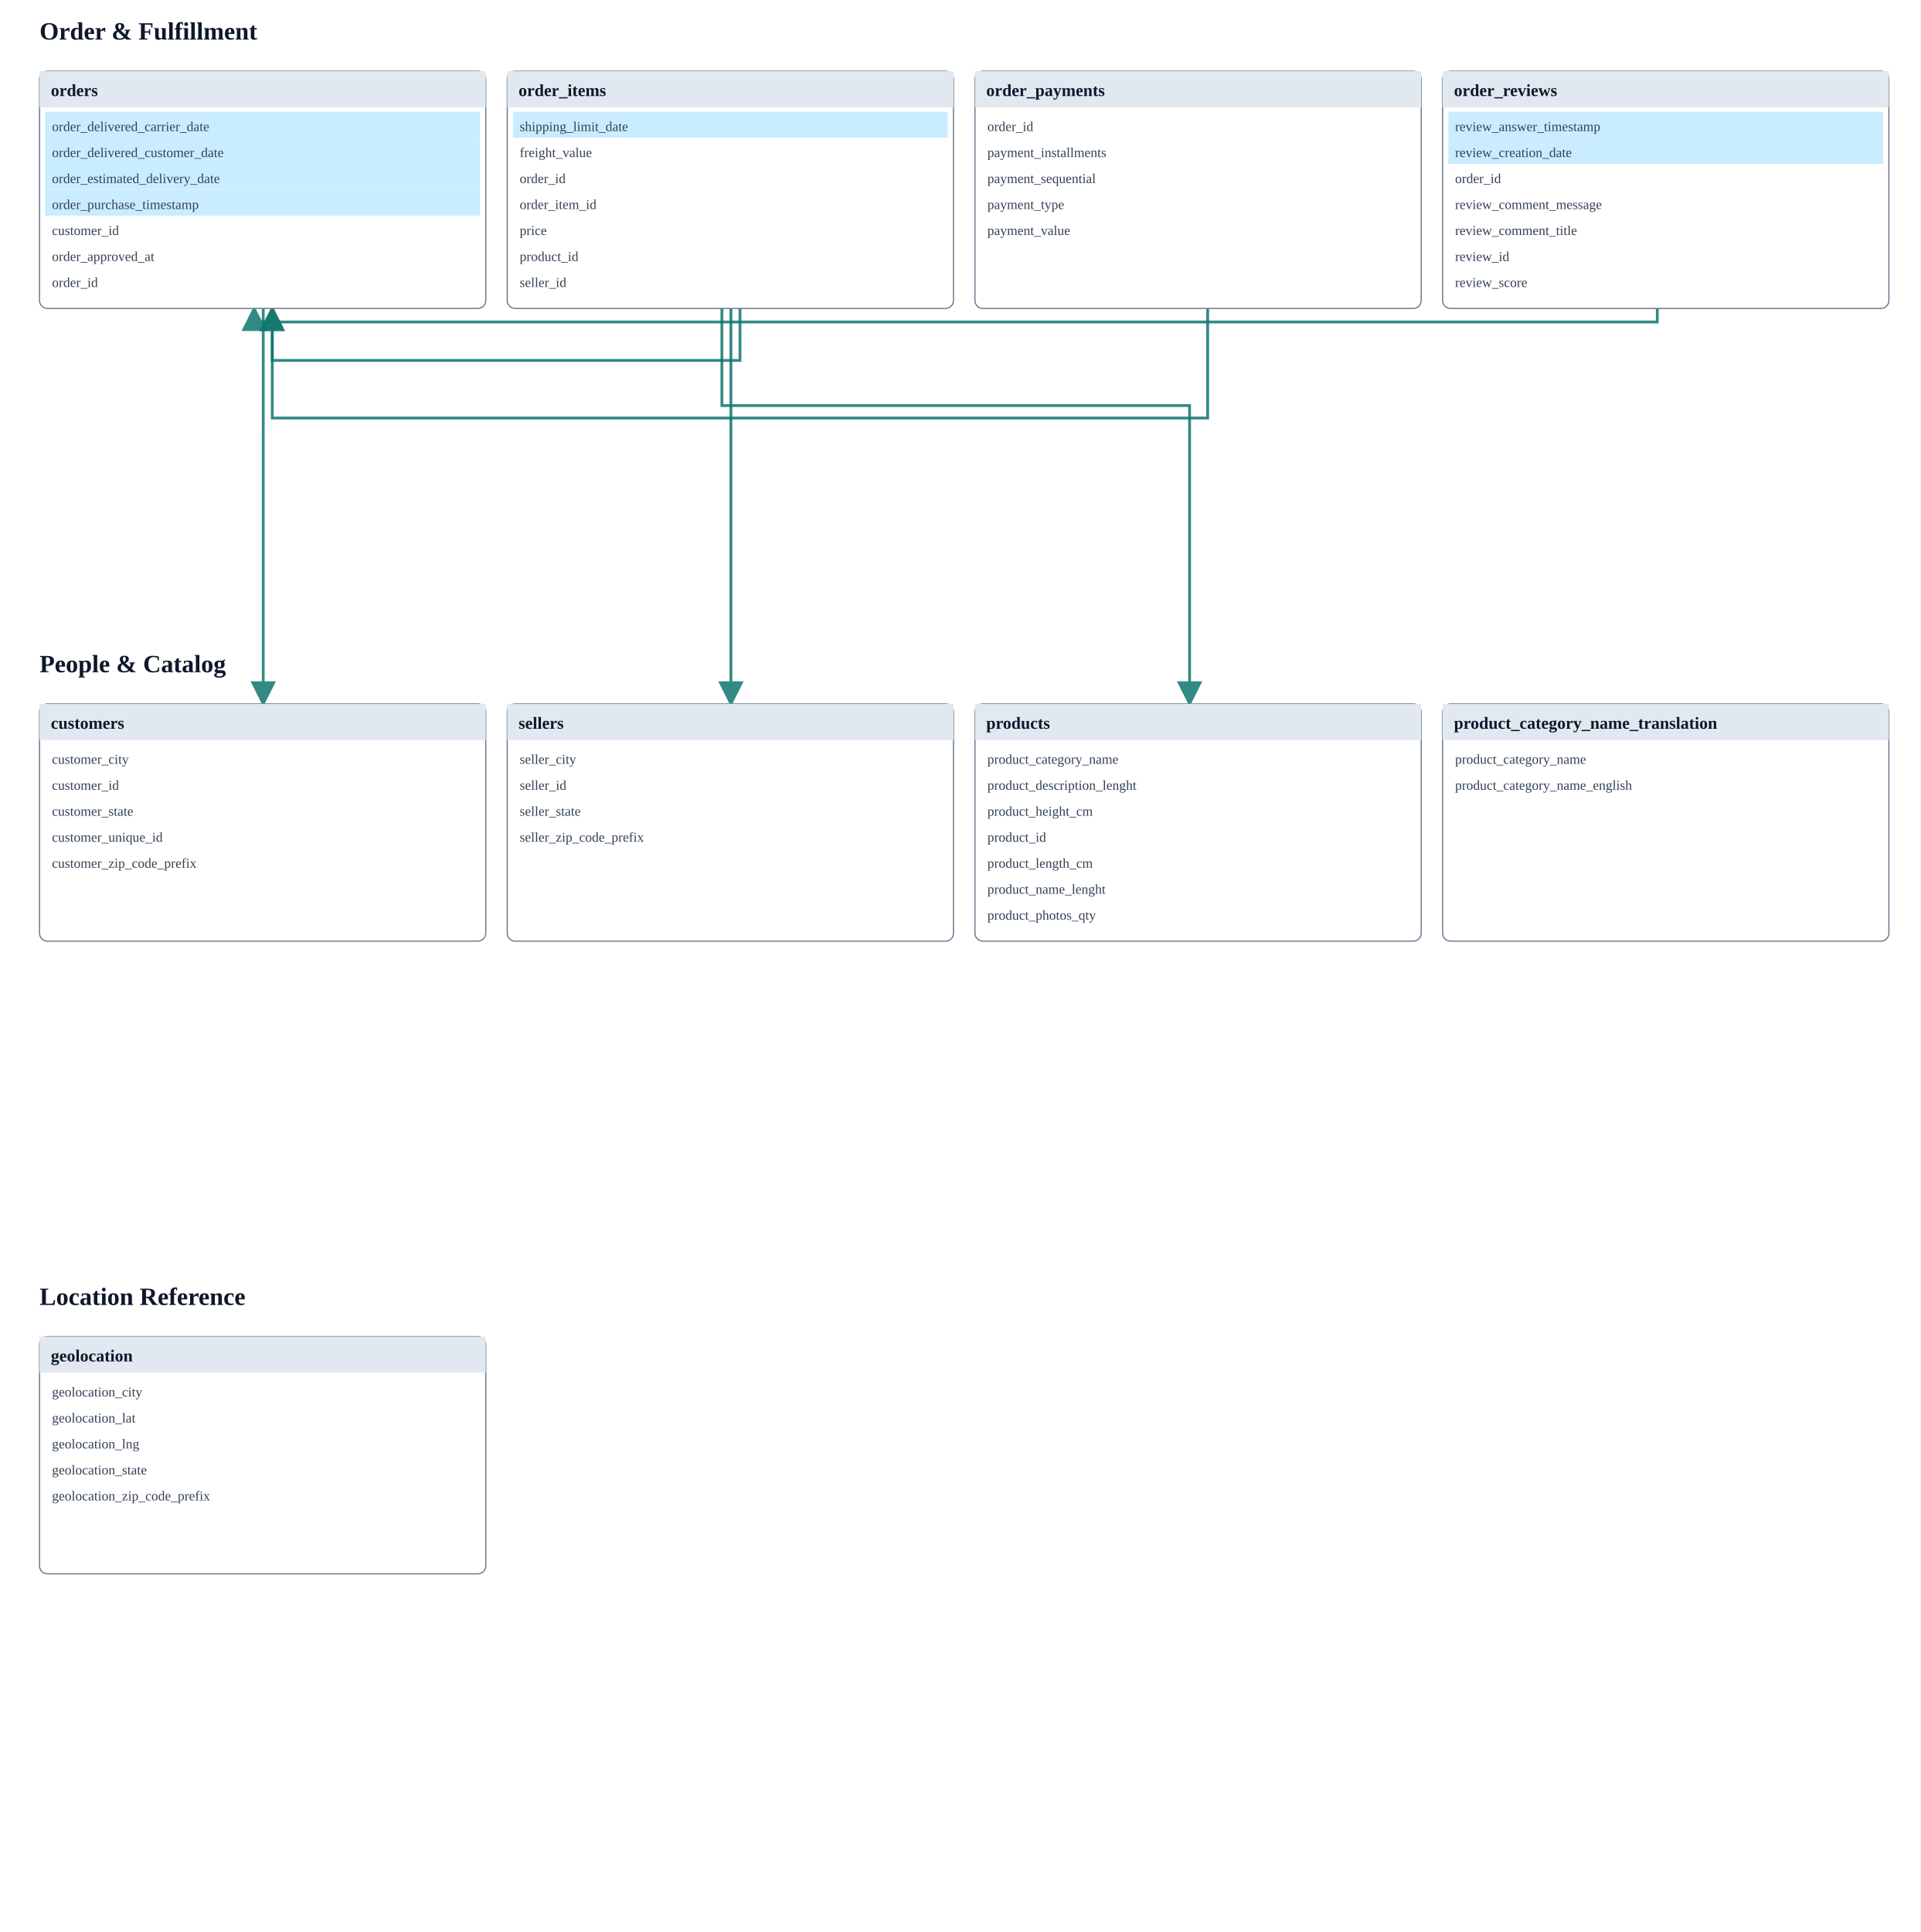
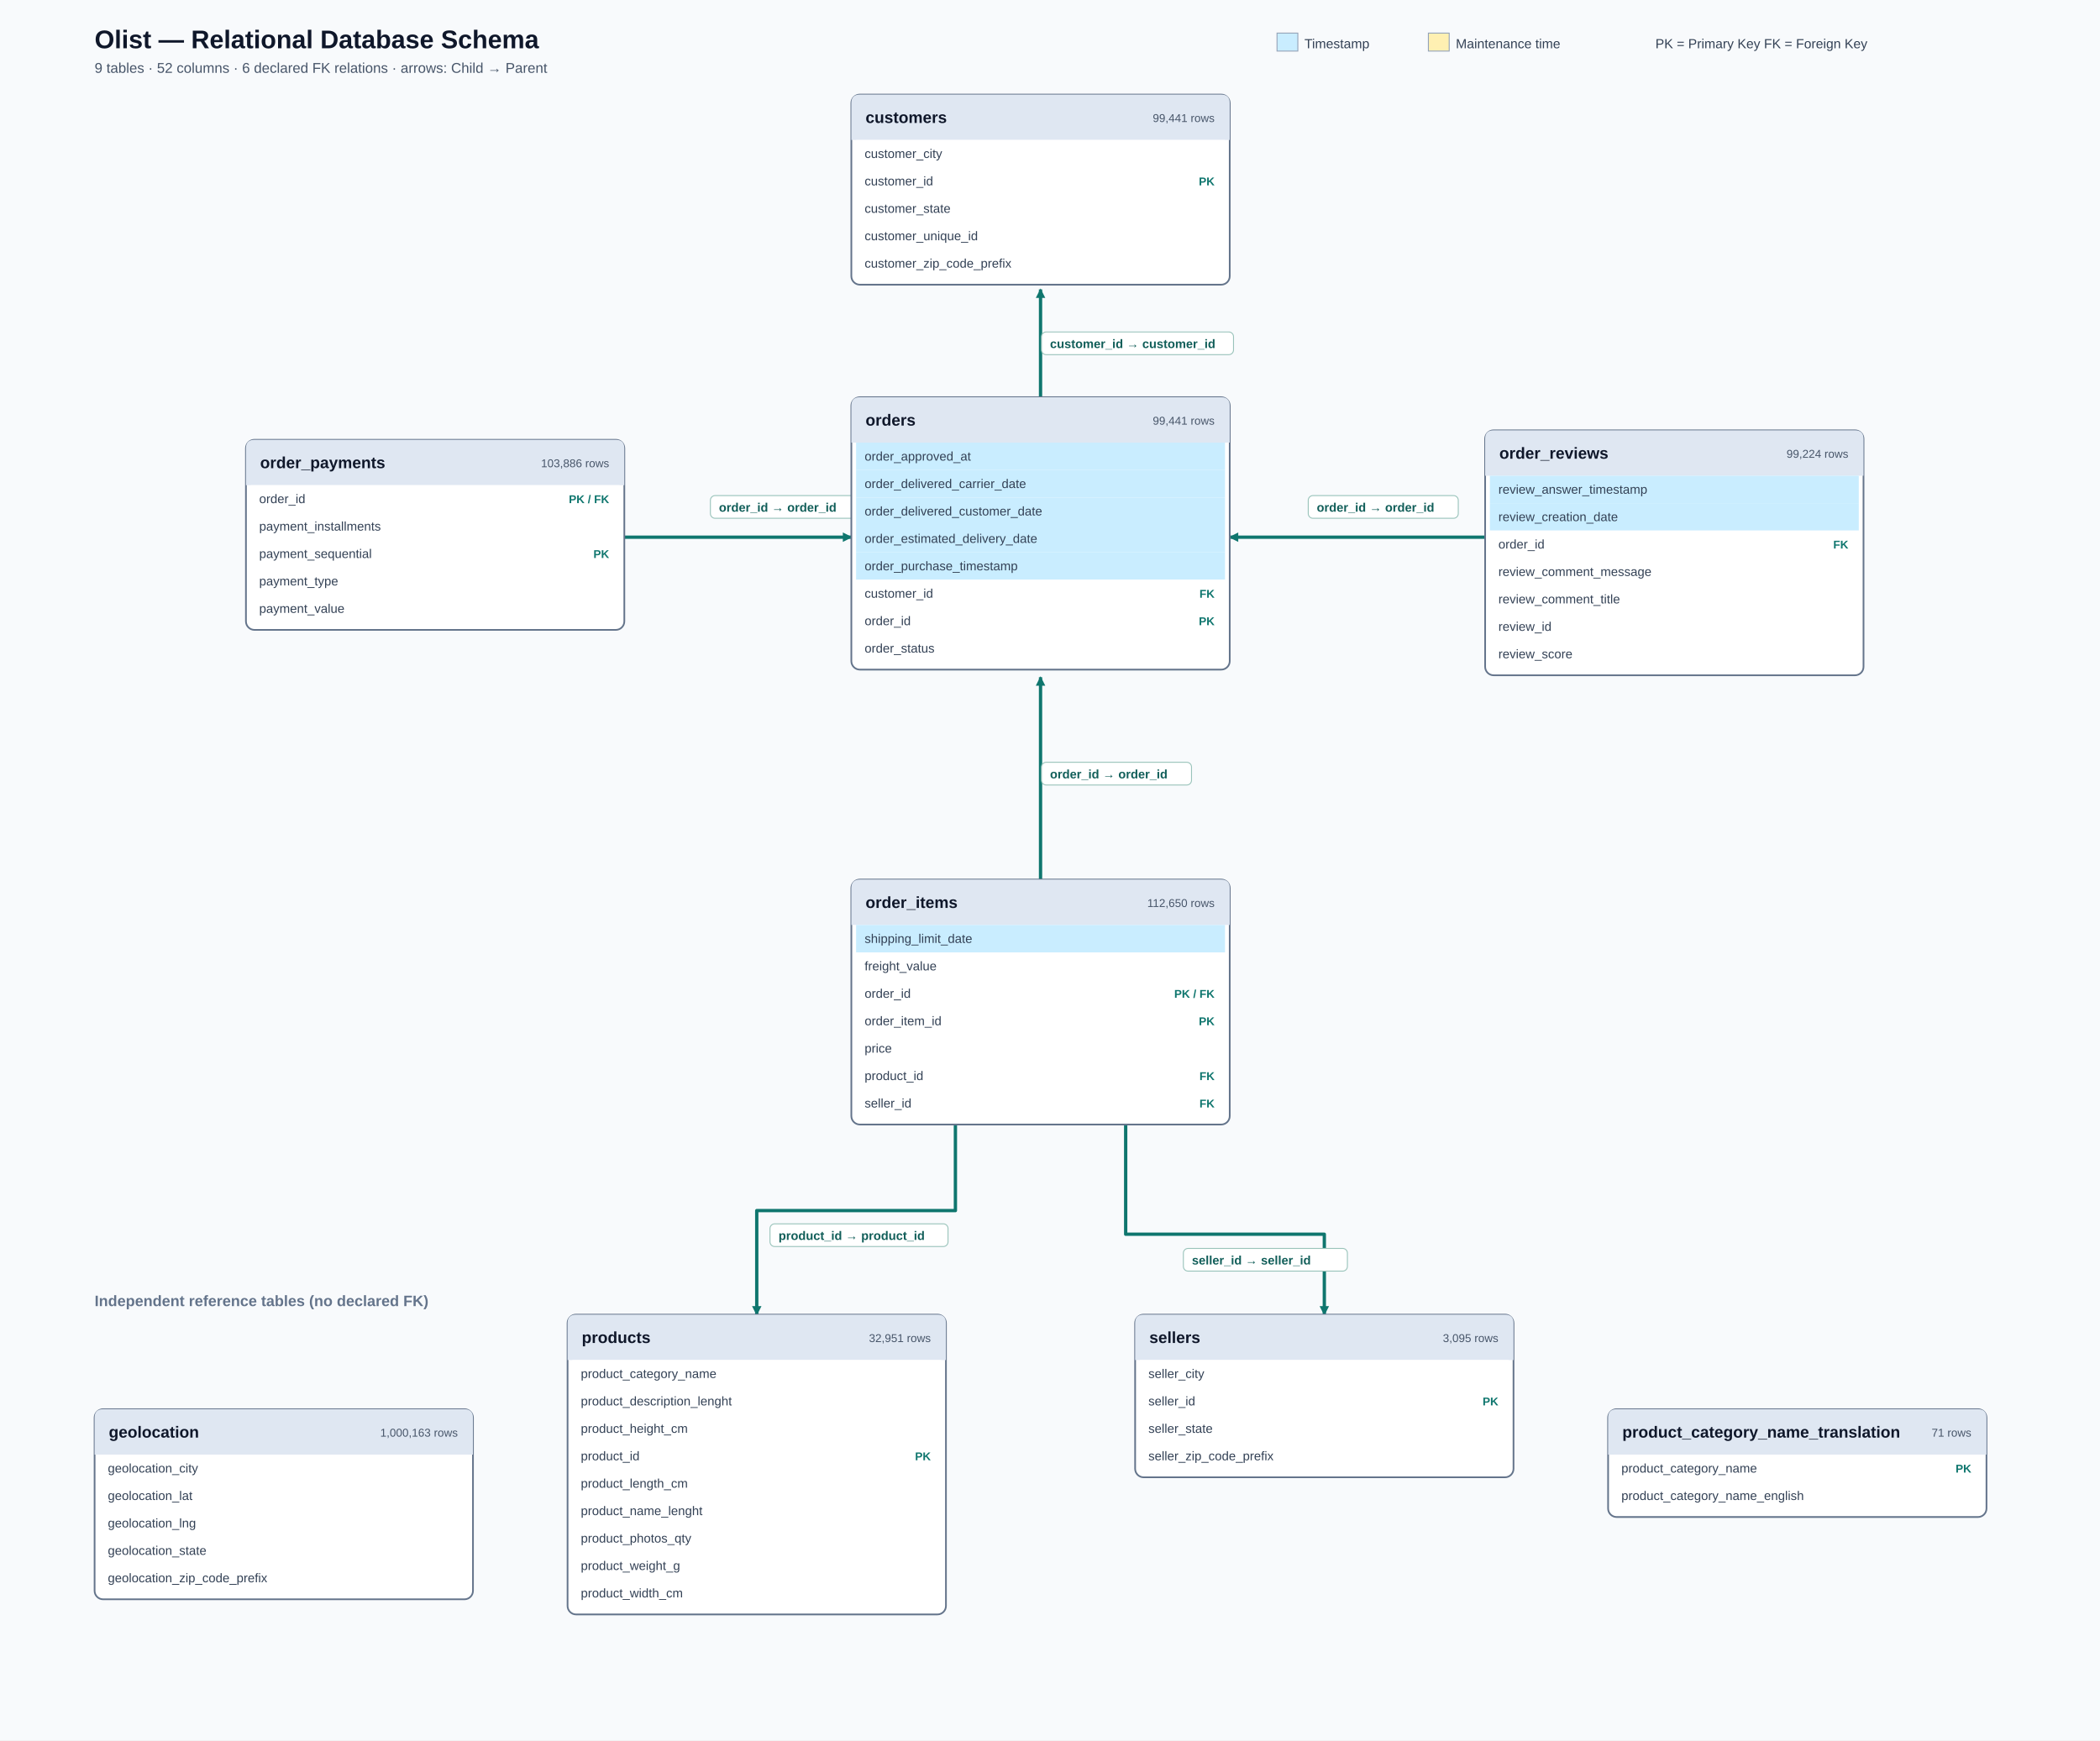
- <svg xmlns="http://www.w3.org/2000/svg" viewBox="0 0 1700 1710" width="1700" height="1710">
+ <svg xmlns="http://www.w3.org/2000/svg" viewBox="0 0 2220 1840" width="2220" height="1840" role="img" aria-labelledby="schema-title schema-desc">
  <defs>
-     <marker id="fk-arrow" markerWidth="9" markerHeight="9" refX="8" refY="4.5" orient="auto">
-       <path d="M0,0 L9,4.5 L0,9 Z" fill="#0f766e" />
+     <marker id="fk-arrow" markerWidth="10" markerHeight="10" refX="9" refY="5" orient="auto" markerUnits="userSpaceOnUse">
+       <path d="M0 0 L10 5 L0 10 Z" fill="#0f766e" />
    </marker>
  </defs>
-   <rect width="100%" height="100%" fill="white" />
-   <path d="M233 273 V335 H233 V623" fill="none" stroke="#0f766e" stroke-width="2.5" opacity="0.85" marker-end="url(#fk-arrow)" />
-   <path d="M655 273 V319 H241 V273" fill="none" stroke="#0f766e" stroke-width="2.5" opacity="0.85" marker-end="url(#fk-arrow)" />
-   <path d="M639 273 V359 H1053 V623" fill="none" stroke="#0f766e" stroke-width="2.5" opacity="0.85" marker-end="url(#fk-arrow)" />
-   <path d="M647 273 V371 H647 V623" fill="none" stroke="#0f766e" stroke-width="2.5" opacity="0.85" marker-end="url(#fk-arrow)" />
-   <path d="M1069 273 V370 H241 V273" fill="none" stroke="#0f766e" stroke-width="2.5" opacity="0.85" marker-end="url(#fk-arrow)" />
-   <path d="M1467 273 V285 H225 V273" fill="none" stroke="#0f766e" stroke-width="2.5" opacity="0.85" marker-end="url(#fk-arrow)" />
-   <text x="35" y="35" font-size="22" font-weight="bold" fill="#0f172a">Order &amp; Fulfillment</text>
-   <g>
-     <rect x="35" y="63" width="395" height="210" rx="7" fill="#fff" stroke="#64748b" />
-     <rect x="35" y="63" width="395" height="32" fill="#e2e8f0" />
-     <text x="45" y="85" font-size="15" fill="#0f172a" font-weight="bold">orders</text>
-     <rect x="40" y="99" width="385" height="23" fill="#c9edff" />
-     <text x="46" y="116" font-size="12" fill="#334155">order_delivered_carrier_date</text>
-     <rect x="40" y="122" width="385" height="23" fill="#c9edff" />
-     <text x="46" y="139" font-size="12" fill="#334155">order_delivered_customer_date</text>
-     <rect x="40" y="145" width="385" height="23" fill="#c9edff" />
-     <text x="46" y="162" font-size="12" fill="#334155">order_estimated_delivery_date</text>
-     <rect x="40" y="168" width="385" height="23" fill="#c9edff" />
-     <text x="46" y="185" font-size="12" fill="#334155">order_purchase_timestamp</text>
-     <rect x="40" y="191" width="385" height="23" fill="#ffffff" />
-     <text x="46" y="208" font-size="12" fill="#334155">customer_id</text>
-     <rect x="40" y="214" width="385" height="23" fill="#ffffff" />
-     <text x="46" y="231" font-size="12" fill="#334155">order_approved_at</text>
-     <rect x="40" y="237" width="385" height="23" fill="#ffffff" />
-     <text x="46" y="254" font-size="12" fill="#334155">order_id</text>
-   </g>
-   <g>
-     <rect x="449" y="63" width="395" height="210" rx="7" fill="#fff" stroke="#64748b" />
-     <rect x="449" y="63" width="395" height="32" fill="#e2e8f0" />
-     <text x="459" y="85" font-size="15" fill="#0f172a" font-weight="bold">order_items</text>
-     <rect x="454" y="99" width="385" height="23" fill="#c9edff" />
-     <text x="460" y="116" font-size="12" fill="#334155">shipping_limit_date</text>
-     <rect x="454" y="122" width="385" height="23" fill="#ffffff" />
-     <text x="460" y="139" font-size="12" fill="#334155">freight_value</text>
-     <rect x="454" y="145" width="385" height="23" fill="#ffffff" />
-     <text x="460" y="162" font-size="12" fill="#334155">order_id</text>
-     <rect x="454" y="168" width="385" height="23" fill="#ffffff" />
-     <text x="460" y="185" font-size="12" fill="#334155">order_item_id</text>
-     <rect x="454" y="191" width="385" height="23" fill="#ffffff" />
-     <text x="460" y="208" font-size="12" fill="#334155">price</text>
-     <rect x="454" y="214" width="385" height="23" fill="#ffffff" />
-     <text x="460" y="231" font-size="12" fill="#334155">product_id</text>
-     <rect x="454" y="237" width="385" height="23" fill="#ffffff" />
-     <text x="460" y="254" font-size="12" fill="#334155">seller_id</text>
-   </g>
-   <g>
-     <rect x="863" y="63" width="395" height="210" rx="7" fill="#fff" stroke="#64748b" />
-     <rect x="863" y="63" width="395" height="32" fill="#e2e8f0" />
-     <text x="873" y="85" font-size="15" fill="#0f172a" font-weight="bold">order_payments</text>
-     <rect x="868" y="99" width="385" height="23" fill="#ffffff" />
-     <text x="874" y="116" font-size="12" fill="#334155">order_id</text>
-     <rect x="868" y="122" width="385" height="23" fill="#ffffff" />
-     <text x="874" y="139" font-size="12" fill="#334155">payment_installments</text>
-     <rect x="868" y="145" width="385" height="23" fill="#ffffff" />
-     <text x="874" y="162" font-size="12" fill="#334155">payment_sequential</text>
-     <rect x="868" y="168" width="385" height="23" fill="#ffffff" />
-     <text x="874" y="185" font-size="12" fill="#334155">payment_type</text>
-     <rect x="868" y="191" width="385" height="23" fill="#ffffff" />
-     <text x="874" y="208" font-size="12" fill="#334155">payment_value</text>
-   </g>
-   <g>
-     <rect x="1277" y="63" width="395" height="210" rx="7" fill="#fff" stroke="#64748b" />
-     <rect x="1277" y="63" width="395" height="32" fill="#e2e8f0" />
-     <text x="1287" y="85" font-size="15" fill="#0f172a" font-weight="bold">order_reviews</text>
-     <rect x="1282" y="99" width="385" height="23" fill="#c9edff" />
-     <text x="1288" y="116" font-size="12" fill="#334155">review_answer_timestamp</text>
-     <rect x="1282" y="122" width="385" height="23" fill="#c9edff" />
-     <text x="1288" y="139" font-size="12" fill="#334155">review_creation_date</text>
-     <rect x="1282" y="145" width="385" height="23" fill="#ffffff" />
-     <text x="1288" y="162" font-size="12" fill="#334155">order_id</text>
-     <rect x="1282" y="168" width="385" height="23" fill="#ffffff" />
-     <text x="1288" y="185" font-size="12" fill="#334155">review_comment_message</text>
-     <rect x="1282" y="191" width="385" height="23" fill="#ffffff" />
-     <text x="1288" y="208" font-size="12" fill="#334155">review_comment_title</text>
-     <rect x="1282" y="214" width="385" height="23" fill="#ffffff" />
-     <text x="1288" y="231" font-size="12" fill="#334155">review_id</text>
-     <rect x="1282" y="237" width="385" height="23" fill="#ffffff" />
-     <text x="1288" y="254" font-size="12" fill="#334155">review_score</text>
-   </g>
-   <text x="35" y="595" font-size="22" font-weight="bold" fill="#0f172a">People &amp; Catalog</text>
-   <g>
-     <rect x="35" y="623" width="395" height="210" rx="7" fill="#fff" stroke="#64748b" />
-     <rect x="35" y="623" width="395" height="32" fill="#e2e8f0" />
-     <text x="45" y="645" font-size="15" fill="#0f172a" font-weight="bold">customers</text>
-     <rect x="40" y="659" width="385" height="23" fill="#ffffff" />
-     <text x="46" y="676" font-size="12" fill="#334155">customer_city</text>
-     <rect x="40" y="682" width="385" height="23" fill="#ffffff" />
-     <text x="46" y="699" font-size="12" fill="#334155">customer_id</text>
-     <rect x="40" y="705" width="385" height="23" fill="#ffffff" />
-     <text x="46" y="722" font-size="12" fill="#334155">customer_state</text>
-     <rect x="40" y="728" width="385" height="23" fill="#ffffff" />
-     <text x="46" y="745" font-size="12" fill="#334155">customer_unique_id</text>
-     <rect x="40" y="751" width="385" height="23" fill="#ffffff" />
-     <text x="46" y="768" font-size="12" fill="#334155">customer_zip_code_prefix</text>
-   </g>
-   <g>
-     <rect x="449" y="623" width="395" height="210" rx="7" fill="#fff" stroke="#64748b" />
-     <rect x="449" y="623" width="395" height="32" fill="#e2e8f0" />
-     <text x="459" y="645" font-size="15" fill="#0f172a" font-weight="bold">sellers</text>
-     <rect x="454" y="659" width="385" height="23" fill="#ffffff" />
-     <text x="460" y="676" font-size="12" fill="#334155">seller_city</text>
-     <rect x="454" y="682" width="385" height="23" fill="#ffffff" />
-     <text x="460" y="699" font-size="12" fill="#334155">seller_id</text>
-     <rect x="454" y="705" width="385" height="23" fill="#ffffff" />
-     <text x="460" y="722" font-size="12" fill="#334155">seller_state</text>
-     <rect x="454" y="728" width="385" height="23" fill="#ffffff" />
-     <text x="460" y="745" font-size="12" fill="#334155">seller_zip_code_prefix</text>
-   </g>
-   <g>
-     <rect x="863" y="623" width="395" height="210" rx="7" fill="#fff" stroke="#64748b" />
-     <rect x="863" y="623" width="395" height="32" fill="#e2e8f0" />
-     <text x="873" y="645" font-size="15" fill="#0f172a" font-weight="bold">products</text>
-     <rect x="868" y="659" width="385" height="23" fill="#ffffff" />
-     <text x="874" y="676" font-size="12" fill="#334155">product_category_name</text>
-     <rect x="868" y="682" width="385" height="23" fill="#ffffff" />
-     <text x="874" y="699" font-size="12" fill="#334155">product_description_lenght</text>
-     <rect x="868" y="705" width="385" height="23" fill="#ffffff" />
-     <text x="874" y="722" font-size="12" fill="#334155">product_height_cm</text>
-     <rect x="868" y="728" width="385" height="23" fill="#ffffff" />
-     <text x="874" y="745" font-size="12" fill="#334155">product_id</text>
-     <rect x="868" y="751" width="385" height="23" fill="#ffffff" />
-     <text x="874" y="768" font-size="12" fill="#334155">product_length_cm</text>
-     <rect x="868" y="774" width="385" height="23" fill="#ffffff" />
-     <text x="874" y="791" font-size="12" fill="#334155">product_name_lenght</text>
-     <rect x="868" y="797" width="385" height="23" fill="#ffffff" />
-     <text x="874" y="814" font-size="12" fill="#334155">product_photos_qty</text>
-   </g>
-   <g>
-     <rect x="1277" y="623" width="395" height="210" rx="7" fill="#fff" stroke="#64748b" />
-     <rect x="1277" y="623" width="395" height="32" fill="#e2e8f0" />
-     <text x="1287" y="645" font-size="15" fill="#0f172a" font-weight="bold">product_category_name_translation</text>
-     <rect x="1282" y="659" width="385" height="23" fill="#ffffff" />
-     <text x="1288" y="676" font-size="12" fill="#334155">product_category_name</text>
-     <rect x="1282" y="682" width="385" height="23" fill="#ffffff" />
-     <text x="1288" y="699" font-size="12" fill="#334155">product_category_name_english</text>
-   </g>
-   <text x="35" y="1155" font-size="22" font-weight="bold" fill="#0f172a">Location Reference</text>
-   <g>
-     <rect x="35" y="1183" width="395" height="210" rx="7" fill="#fff" stroke="#64748b" />
-     <rect x="35" y="1183" width="395" height="32" fill="#e2e8f0" />
-     <text x="45" y="1205" font-size="15" fill="#0f172a" font-weight="bold">geolocation</text>
-     <rect x="40" y="1219" width="385" height="23" fill="#ffffff" />
-     <text x="46" y="1236" font-size="12" fill="#334155">geolocation_city</text>
-     <rect x="40" y="1242" width="385" height="23" fill="#ffffff" />
-     <text x="46" y="1259" font-size="12" fill="#334155">geolocation_lat</text>
-     <rect x="40" y="1265" width="385" height="23" fill="#ffffff" />
-     <text x="46" y="1282" font-size="12" fill="#334155">geolocation_lng</text>
-     <rect x="40" y="1288" width="385" height="23" fill="#ffffff" />
-     <text x="46" y="1305" font-size="12" fill="#334155">geolocation_state</text>
-     <rect x="40" y="1311" width="385" height="23" fill="#ffffff" />
-     <text x="46" y="1328" font-size="12" fill="#334155">geolocation_zip_code_prefix</text>
+   <rect width="100%" height="100%" fill="#f8fafc" />
+   <text x="100" y="51" font-family="Arial,sans-serif" font-size="27" font-weight="700" fill="#0f172a">Olist — Relational Database Schema</text>
+   <text x="100" y="77" font-family="Arial,sans-serif" font-size="15" fill="#475569">9 tables · 52 columns · 6 declared FK relations · arrows: Child → Parent</text>
+   <rect x="1350" y="35" width="22" height="19" fill="#c9edff" stroke="#94a3b8" />
+   <text x="1379" y="51" font-family="Arial,sans-serif" font-size="14" fill="#334155">Timestamp</text>
+   <rect x="1510" y="35" width="22" height="19" fill="#fff0b2" stroke="#94a3b8" />
+   <text x="1539" y="51" font-family="Arial,sans-serif" font-size="14" fill="#334155">Maintenance time</text>
+   <text x="1750" y="51" font-family="Arial,sans-serif" font-size="14" fill="#334155">PK = Primary Key   FK = Foreign Key</text>
+   <text x="100" y="1381" font-family="Arial,sans-serif" font-size="16" font-weight="600" fill="#64748b">Independent reference tables (no declared FK)</text>
+   <path data-fk="FK_orders_customers_customer_id" data-child="orders" data-parent="customers" d="M1100 420 V306" fill="none" stroke="#0f766e" stroke-width="3.5" stroke-linejoin="round" marker-end="url(#fk-arrow)" />
+   <g transform="translate(1110,368)">
+     <rect x="-9" y="-17" width="203" height="24" rx="5" fill="white" stroke="#99c3ba" />
+     <text x="0" y="0" font-family="Arial,sans-serif" font-size="13" font-weight="600" fill="#115e59">customer_id → customer_id</text>
+   </g>
+   <path data-fk="FK_order_items_orders_order_id" data-child="order_items" data-parent="orders" d="M1100 930 V716" fill="none" stroke="#0f766e" stroke-width="3.5" stroke-linejoin="round" marker-end="url(#fk-arrow)" />
+   <g transform="translate(1110,823)">
+     <rect x="-9" y="-17" width="158.6" height="24" rx="5" fill="white" stroke="#99c3ba" />
+     <text x="0" y="0" font-family="Arial,sans-serif" font-size="13" font-weight="600" fill="#115e59">order_id → order_id</text>
+   </g>
+   <path data-fk="FK_order_items_products_product_id" data-child="order_items" data-parent="products" d="M1010 1189 V1280 H800 V1390" fill="none" stroke="#0f766e" stroke-width="3.5" stroke-linejoin="round" marker-end="url(#fk-arrow)" />
+   <g transform="translate(823,1311)">
+     <rect x="-9" y="-17" width="188.2" height="24" rx="5" fill="white" stroke="#99c3ba" />
+     <text x="0" y="0" font-family="Arial,sans-serif" font-size="13" font-weight="600" fill="#115e59">product_id → product_id</text>
+   </g>
+   <path data-fk="FK_order_items_sellers_seller_id" data-child="order_items" data-parent="sellers" d="M1190 1189 V1305 H1400 V1390" fill="none" stroke="#0f766e" stroke-width="3.5" stroke-linejoin="round" marker-end="url(#fk-arrow)" />
+   <g transform="translate(1260,1337)">
+     <rect x="-9" y="-17" width="173.4" height="24" rx="5" fill="white" stroke="#99c3ba" />
+     <text x="0" y="0" font-family="Arial,sans-serif" font-size="13" font-weight="600" fill="#115e59">seller_id → seller_id</text>
+   </g>
+   <path data-fk="FK_order_payments_orders_order_id" data-child="order_payments" data-parent="orders" d="M660 568 H900" fill="none" stroke="#0f766e" stroke-width="3.5" stroke-linejoin="round" marker-end="url(#fk-arrow)" />
+   <g transform="translate(760,541)">
+     <rect x="-9" y="-17" width="158.6" height="24" rx="5" fill="white" stroke="#99c3ba" />
+     <text x="0" y="0" font-family="Arial,sans-serif" font-size="13" font-weight="600" fill="#115e59">order_id → order_id</text>
+   </g>
+   <path data-fk="FK_order_reviews_orders_order_id" data-child="order_reviews" data-parent="orders" d="M1570 568 H1300" fill="none" stroke="#0f766e" stroke-width="3.5" stroke-linejoin="round" marker-end="url(#fk-arrow)" />
+   <g transform="translate(1392,541)">
+     <rect x="-9" y="-17" width="158.6" height="24" rx="5" fill="white" stroke="#99c3ba" />
+     <text x="0" y="0" font-family="Arial,sans-serif" font-size="13" font-weight="600" fill="#115e59">order_id → order_id</text>
+   </g>
+   <g id="table-customers" data-table="customers">
+     <rect x="900" y="100" width="400" height="201" rx="9" fill="white" stroke="#64748b" stroke-width="1.8" />
+     <path d="M909 100 H1291 Q1300 100 1300 109 V148 H900 V109 Q900 100 909 100 Z" fill="#dfe7f2" />
+     <text x="915" y="130" font-family="Arial,sans-serif" font-size="17" font-weight="700" fill="#0f172a">customers</text>
+     <text x="1284" y="129" text-anchor="end" font-family="Arial,sans-serif" font-size="12" fill="#475569">99,441 rows</text>
+     <g class="field" data-column="customers.customer_city">
+       <rect x="905" y="148" width="390" height="29" fill="#ffffff" />
+       <text x="914" y="167" font-family="Arial,sans-serif" font-size="13.3" fill="#334155">customer_city</text>
+     </g>
+     <g class="field" data-column="customers.customer_id">
+       <rect x="905" y="177" width="390" height="29" fill="#ffffff" />
+       <text x="914" y="196" font-family="Arial,sans-serif" font-size="13.3" fill="#334155">customer_id</text>
+       <text x="1284" y="196" text-anchor="end" font-family="Arial,sans-serif" font-size="12" font-weight="700" fill="#0f766e">PK</text>
+     </g>
+     <g class="field" data-column="customers.customer_state">
+       <rect x="905" y="206" width="390" height="29" fill="#ffffff" />
+       <text x="914" y="225" font-family="Arial,sans-serif" font-size="13.3" fill="#334155">customer_state</text>
+     </g>
+     <g class="field" data-column="customers.customer_unique_id">
+       <rect x="905" y="235" width="390" height="29" fill="#ffffff" />
+       <text x="914" y="254" font-family="Arial,sans-serif" font-size="13.3" fill="#334155">customer_unique_id</text>
+     </g>
+     <g class="field" data-column="customers.customer_zip_code_prefix">
+       <rect x="905" y="264" width="390" height="29" fill="#ffffff" />
+       <text x="914" y="283" font-family="Arial,sans-serif" font-size="13.3" fill="#334155">customer_zip_code_prefix</text>
+     </g>
+   </g>
+   <g id="table-sellers" data-table="sellers">
+     <rect x="1200" y="1390" width="400" height="172" rx="9" fill="white" stroke="#64748b" stroke-width="1.8" />
+     <path d="M1209 1390 H1591 Q1600 1390 1600 1399 V1438 H1200 V1399 Q1200 1390 1209 1390 Z" fill="#dfe7f2" />
+     <text x="1215" y="1420" font-family="Arial,sans-serif" font-size="17" font-weight="700" fill="#0f172a">sellers</text>
+     <text x="1584" y="1419" text-anchor="end" font-family="Arial,sans-serif" font-size="12" fill="#475569">3,095 rows</text>
+     <g class="field" data-column="sellers.seller_city">
+       <rect x="1205" y="1438" width="390" height="29" fill="#ffffff" />
+       <text x="1214" y="1457" font-family="Arial,sans-serif" font-size="13.3" fill="#334155">seller_city</text>
+     </g>
+     <g class="field" data-column="sellers.seller_id">
+       <rect x="1205" y="1467" width="390" height="29" fill="#ffffff" />
+       <text x="1214" y="1486" font-family="Arial,sans-serif" font-size="13.3" fill="#334155">seller_id</text>
+       <text x="1584" y="1486" text-anchor="end" font-family="Arial,sans-serif" font-size="12" font-weight="700" fill="#0f766e">PK</text>
+     </g>
+     <g class="field" data-column="sellers.seller_state">
+       <rect x="1205" y="1496" width="390" height="29" fill="#ffffff" />
+       <text x="1214" y="1515" font-family="Arial,sans-serif" font-size="13.3" fill="#334155">seller_state</text>
+     </g>
+     <g class="field" data-column="sellers.seller_zip_code_prefix">
+       <rect x="1205" y="1525" width="390" height="29" fill="#ffffff" />
+       <text x="1214" y="1544" font-family="Arial,sans-serif" font-size="13.3" fill="#334155">seller_zip_code_prefix</text>
+     </g>
+   </g>
+   <g id="table-products" data-table="products">
+     <rect x="600" y="1390" width="400" height="317" rx="9" fill="white" stroke="#64748b" stroke-width="1.8" />
+     <path d="M609 1390 H991 Q1000 1390 1000 1399 V1438 H600 V1399 Q600 1390 609 1390 Z" fill="#dfe7f2" />
+     <text x="615" y="1420" font-family="Arial,sans-serif" font-size="17" font-weight="700" fill="#0f172a">products</text>
+     <text x="984" y="1419" text-anchor="end" font-family="Arial,sans-serif" font-size="12" fill="#475569">32,951 rows</text>
+     <g class="field" data-column="products.product_category_name">
+       <rect x="605" y="1438" width="390" height="29" fill="#ffffff" />
+       <text x="614" y="1457" font-family="Arial,sans-serif" font-size="13.3" fill="#334155">product_category_name</text>
+     </g>
+     <g class="field" data-column="products.product_description_lenght">
+       <rect x="605" y="1467" width="390" height="29" fill="#ffffff" />
+       <text x="614" y="1486" font-family="Arial,sans-serif" font-size="13.3" fill="#334155">product_description_lenght</text>
+     </g>
+     <g class="field" data-column="products.product_height_cm">
+       <rect x="605" y="1496" width="390" height="29" fill="#ffffff" />
+       <text x="614" y="1515" font-family="Arial,sans-serif" font-size="13.3" fill="#334155">product_height_cm</text>
+     </g>
+     <g class="field" data-column="products.product_id">
+       <rect x="605" y="1525" width="390" height="29" fill="#ffffff" />
+       <text x="614" y="1544" font-family="Arial,sans-serif" font-size="13.3" fill="#334155">product_id</text>
+       <text x="984" y="1544" text-anchor="end" font-family="Arial,sans-serif" font-size="12" font-weight="700" fill="#0f766e">PK</text>
+     </g>
+     <g class="field" data-column="products.product_length_cm">
+       <rect x="605" y="1554" width="390" height="29" fill="#ffffff" />
+       <text x="614" y="1573" font-family="Arial,sans-serif" font-size="13.3" fill="#334155">product_length_cm</text>
+     </g>
+     <g class="field" data-column="products.product_name_lenght">
+       <rect x="605" y="1583" width="390" height="29" fill="#ffffff" />
+       <text x="614" y="1602" font-family="Arial,sans-serif" font-size="13.3" fill="#334155">product_name_lenght</text>
+     </g>
+     <g class="field" data-column="products.product_photos_qty">
+       <rect x="605" y="1612" width="390" height="29" fill="#ffffff" />
+       <text x="614" y="1631" font-family="Arial,sans-serif" font-size="13.3" fill="#334155">product_photos_qty</text>
+     </g>
+     <g class="field" data-column="products.product_weight_g">
+       <rect x="605" y="1641" width="390" height="29" fill="#ffffff" />
+       <text x="614" y="1660" font-family="Arial,sans-serif" font-size="13.3" fill="#334155">product_weight_g</text>
+     </g>
+     <g class="field" data-column="products.product_width_cm">
+       <rect x="605" y="1670" width="390" height="29" fill="#ffffff" />
+       <text x="614" y="1689" font-family="Arial,sans-serif" font-size="13.3" fill="#334155">product_width_cm</text>
+     </g>
+   </g>
+   <g id="table-geolocation" data-table="geolocation">
+     <rect x="100" y="1490" width="400" height="201" rx="9" fill="white" stroke="#64748b" stroke-width="1.8" />
+     <path d="M109 1490 H491 Q500 1490 500 1499 V1538 H100 V1499 Q100 1490 109 1490 Z" fill="#dfe7f2" />
+     <text x="115" y="1520" font-family="Arial,sans-serif" font-size="17" font-weight="700" fill="#0f172a">geolocation</text>
+     <text x="484" y="1519" text-anchor="end" font-family="Arial,sans-serif" font-size="12" fill="#475569">1,000,163 rows</text>
+     <g class="field" data-column="geolocation.geolocation_city">
+       <rect x="105" y="1538" width="390" height="29" fill="#ffffff" />
+       <text x="114" y="1557" font-family="Arial,sans-serif" font-size="13.3" fill="#334155">geolocation_city</text>
+     </g>
+     <g class="field" data-column="geolocation.geolocation_lat">
+       <rect x="105" y="1567" width="390" height="29" fill="#ffffff" />
+       <text x="114" y="1586" font-family="Arial,sans-serif" font-size="13.3" fill="#334155">geolocation_lat</text>
+     </g>
+     <g class="field" data-column="geolocation.geolocation_lng">
+       <rect x="105" y="1596" width="390" height="29" fill="#ffffff" />
+       <text x="114" y="1615" font-family="Arial,sans-serif" font-size="13.3" fill="#334155">geolocation_lng</text>
+     </g>
+     <g class="field" data-column="geolocation.geolocation_state">
+       <rect x="105" y="1625" width="390" height="29" fill="#ffffff" />
+       <text x="114" y="1644" font-family="Arial,sans-serif" font-size="13.3" fill="#334155">geolocation_state</text>
+     </g>
+     <g class="field" data-column="geolocation.geolocation_zip_code_prefix">
+       <rect x="105" y="1654" width="390" height="29" fill="#ffffff" />
+       <text x="114" y="1673" font-family="Arial,sans-serif" font-size="13.3" fill="#334155">geolocation_zip_code_prefix</text>
+     </g>
+   </g>
+   <g id="table-product_category_name_translation" data-table="product_category_name_translation">
+     <rect x="1700" y="1490" width="400" height="114" rx="9" fill="white" stroke="#64748b" stroke-width="1.8" />
+     <path d="M1709 1490 H2091 Q2100 1490 2100 1499 V1538 H1700 V1499 Q1700 1490 1709 1490 Z" fill="#dfe7f2" />
+     <text x="1715" y="1520" font-family="Arial,sans-serif" font-size="17" font-weight="700" fill="#0f172a">product_category_name_translation</text>
+     <text x="2084" y="1519" text-anchor="end" font-family="Arial,sans-serif" font-size="12" fill="#475569">71 rows</text>
+     <g class="field" data-column="product_category_name_translation.product_category_name">
+       <rect x="1705" y="1538" width="390" height="29" fill="#ffffff" />
+       <text x="1714" y="1557" font-family="Arial,sans-serif" font-size="13.3" fill="#334155">product_category_name</text>
+       <text x="2084" y="1557" text-anchor="end" font-family="Arial,sans-serif" font-size="12" font-weight="700" fill="#0f766e">PK</text>
+     </g>
+     <g class="field" data-column="product_category_name_translation.product_category_name_english">
+       <rect x="1705" y="1567" width="390" height="29" fill="#ffffff" />
+       <text x="1714" y="1586" font-family="Arial,sans-serif" font-size="13.3" fill="#334155">product_category_name_english</text>
+     </g>
+   </g>
+   <g id="table-orders" data-table="orders">
+     <rect x="900" y="420" width="400" height="288" rx="9" fill="white" stroke="#64748b" stroke-width="1.8" />
+     <path d="M909 420 H1291 Q1300 420 1300 429 V468 H900 V429 Q900 420 909 420 Z" fill="#dfe7f2" />
+     <text x="915" y="450" font-family="Arial,sans-serif" font-size="17" font-weight="700" fill="#0f172a">orders</text>
+     <text x="1284" y="449" text-anchor="end" font-family="Arial,sans-serif" font-size="12" fill="#475569">99,441 rows</text>
+     <g class="field" data-column="orders.order_approved_at">
+       <rect x="905" y="468" width="390" height="29" fill="#c9edff" />
+       <text x="914" y="487" font-family="Arial,sans-serif" font-size="13.3" fill="#334155">order_approved_at</text>
+     </g>
+     <g class="field" data-column="orders.order_delivered_carrier_date">
+       <rect x="905" y="497" width="390" height="29" fill="#c9edff" />
+       <text x="914" y="516" font-family="Arial,sans-serif" font-size="13.3" fill="#334155">order_delivered_carrier_date</text>
+     </g>
+     <g class="field" data-column="orders.order_delivered_customer_date">
+       <rect x="905" y="526" width="390" height="29" fill="#c9edff" />
+       <text x="914" y="545" font-family="Arial,sans-serif" font-size="13.3" fill="#334155">order_delivered_customer_date</text>
+     </g>
+     <g class="field" data-column="orders.order_estimated_delivery_date">
+       <rect x="905" y="555" width="390" height="29" fill="#c9edff" />
+       <text x="914" y="574" font-family="Arial,sans-serif" font-size="13.3" fill="#334155">order_estimated_delivery_date</text>
+     </g>
+     <g class="field" data-column="orders.order_purchase_timestamp">
+       <rect x="905" y="584" width="390" height="29" fill="#c9edff" />
+       <text x="914" y="603" font-family="Arial,sans-serif" font-size="13.3" fill="#334155">order_purchase_timestamp</text>
+     </g>
+     <g class="field" data-column="orders.customer_id">
+       <rect x="905" y="613" width="390" height="29" fill="#ffffff" />
+       <text x="914" y="632" font-family="Arial,sans-serif" font-size="13.3" fill="#334155">customer_id</text>
+       <text x="1284" y="632" text-anchor="end" font-family="Arial,sans-serif" font-size="12" font-weight="700" fill="#0f766e">FK</text>
+     </g>
+     <g class="field" data-column="orders.order_id">
+       <rect x="905" y="642" width="390" height="29" fill="#ffffff" />
+       <text x="914" y="661" font-family="Arial,sans-serif" font-size="13.3" fill="#334155">order_id</text>
+       <text x="1284" y="661" text-anchor="end" font-family="Arial,sans-serif" font-size="12" font-weight="700" fill="#0f766e">PK</text>
+     </g>
+     <g class="field" data-column="orders.order_status">
+       <rect x="905" y="671" width="390" height="29" fill="#ffffff" />
+       <text x="914" y="690" font-family="Arial,sans-serif" font-size="13.3" fill="#334155">order_status</text>
+     </g>
+   </g>
+   <g id="table-order_items" data-table="order_items">
+     <rect x="900" y="930" width="400" height="259" rx="9" fill="white" stroke="#64748b" stroke-width="1.8" />
+     <path d="M909 930 H1291 Q1300 930 1300 939 V978 H900 V939 Q900 930 909 930 Z" fill="#dfe7f2" />
+     <text x="915" y="960" font-family="Arial,sans-serif" font-size="17" font-weight="700" fill="#0f172a">order_items</text>
+     <text x="1284" y="959" text-anchor="end" font-family="Arial,sans-serif" font-size="12" fill="#475569">112,650 rows</text>
+     <g class="field" data-column="order_items.shipping_limit_date">
+       <rect x="905" y="978" width="390" height="29" fill="#c9edff" />
+       <text x="914" y="997" font-family="Arial,sans-serif" font-size="13.3" fill="#334155">shipping_limit_date</text>
+     </g>
+     <g class="field" data-column="order_items.freight_value">
+       <rect x="905" y="1007" width="390" height="29" fill="#ffffff" />
+       <text x="914" y="1026" font-family="Arial,sans-serif" font-size="13.3" fill="#334155">freight_value</text>
+     </g>
+     <g class="field" data-column="order_items.order_id">
+       <rect x="905" y="1036" width="390" height="29" fill="#ffffff" />
+       <text x="914" y="1055" font-family="Arial,sans-serif" font-size="13.3" fill="#334155">order_id</text>
+       <text x="1284" y="1055" text-anchor="end" font-family="Arial,sans-serif" font-size="12" font-weight="700" fill="#0f766e">PK / FK</text>
+     </g>
+     <g class="field" data-column="order_items.order_item_id">
+       <rect x="905" y="1065" width="390" height="29" fill="#ffffff" />
+       <text x="914" y="1084" font-family="Arial,sans-serif" font-size="13.3" fill="#334155">order_item_id</text>
+       <text x="1284" y="1084" text-anchor="end" font-family="Arial,sans-serif" font-size="12" font-weight="700" fill="#0f766e">PK</text>
+     </g>
+     <g class="field" data-column="order_items.price">
+       <rect x="905" y="1094" width="390" height="29" fill="#ffffff" />
+       <text x="914" y="1113" font-family="Arial,sans-serif" font-size="13.3" fill="#334155">price</text>
+     </g>
+     <g class="field" data-column="order_items.product_id">
+       <rect x="905" y="1123" width="390" height="29" fill="#ffffff" />
+       <text x="914" y="1142" font-family="Arial,sans-serif" font-size="13.3" fill="#334155">product_id</text>
+       <text x="1284" y="1142" text-anchor="end" font-family="Arial,sans-serif" font-size="12" font-weight="700" fill="#0f766e">FK</text>
+     </g>
+     <g class="field" data-column="order_items.seller_id">
+       <rect x="905" y="1152" width="390" height="29" fill="#ffffff" />
+       <text x="914" y="1171" font-family="Arial,sans-serif" font-size="13.3" fill="#334155">seller_id</text>
+       <text x="1284" y="1171" text-anchor="end" font-family="Arial,sans-serif" font-size="12" font-weight="700" fill="#0f766e">FK</text>
+     </g>
+   </g>
+   <g id="table-order_payments" data-table="order_payments">
+     <rect x="260" y="465" width="400" height="201" rx="9" fill="white" stroke="#64748b" stroke-width="1.8" />
+     <path d="M269 465 H651 Q660 465 660 474 V513 H260 V474 Q260 465 269 465 Z" fill="#dfe7f2" />
+     <text x="275" y="495" font-family="Arial,sans-serif" font-size="17" font-weight="700" fill="#0f172a">order_payments</text>
+     <text x="644" y="494" text-anchor="end" font-family="Arial,sans-serif" font-size="12" fill="#475569">103,886 rows</text>
+     <g class="field" data-column="order_payments.order_id">
+       <rect x="265" y="513" width="390" height="29" fill="#ffffff" />
+       <text x="274" y="532" font-family="Arial,sans-serif" font-size="13.3" fill="#334155">order_id</text>
+       <text x="644" y="532" text-anchor="end" font-family="Arial,sans-serif" font-size="12" font-weight="700" fill="#0f766e">PK / FK</text>
+     </g>
+     <g class="field" data-column="order_payments.payment_installments">
+       <rect x="265" y="542" width="390" height="29" fill="#ffffff" />
+       <text x="274" y="561" font-family="Arial,sans-serif" font-size="13.3" fill="#334155">payment_installments</text>
+     </g>
+     <g class="field" data-column="order_payments.payment_sequential">
+       <rect x="265" y="571" width="390" height="29" fill="#ffffff" />
+       <text x="274" y="590" font-family="Arial,sans-serif" font-size="13.3" fill="#334155">payment_sequential</text>
+       <text x="644" y="590" text-anchor="end" font-family="Arial,sans-serif" font-size="12" font-weight="700" fill="#0f766e">PK</text>
+     </g>
+     <g class="field" data-column="order_payments.payment_type">
+       <rect x="265" y="600" width="390" height="29" fill="#ffffff" />
+       <text x="274" y="619" font-family="Arial,sans-serif" font-size="13.3" fill="#334155">payment_type</text>
+     </g>
+     <g class="field" data-column="order_payments.payment_value">
+       <rect x="265" y="629" width="390" height="29" fill="#ffffff" />
+       <text x="274" y="648" font-family="Arial,sans-serif" font-size="13.3" fill="#334155">payment_value</text>
+     </g>
+   </g>
+   <g id="table-order_reviews" data-table="order_reviews">
+     <rect x="1570" y="455" width="400" height="259" rx="9" fill="white" stroke="#64748b" stroke-width="1.8" />
+     <path d="M1579 455 H1961 Q1970 455 1970 464 V503 H1570 V464 Q1570 455 1579 455 Z" fill="#dfe7f2" />
+     <text x="1585" y="485" font-family="Arial,sans-serif" font-size="17" font-weight="700" fill="#0f172a">order_reviews</text>
+     <text x="1954" y="484" text-anchor="end" font-family="Arial,sans-serif" font-size="12" fill="#475569">99,224 rows</text>
+     <g class="field" data-column="order_reviews.review_answer_timestamp">
+       <rect x="1575" y="503" width="390" height="29" fill="#c9edff" />
+       <text x="1584" y="522" font-family="Arial,sans-serif" font-size="13.3" fill="#334155">review_answer_timestamp</text>
+     </g>
+     <g class="field" data-column="order_reviews.review_creation_date">
+       <rect x="1575" y="532" width="390" height="29" fill="#c9edff" />
+       <text x="1584" y="551" font-family="Arial,sans-serif" font-size="13.3" fill="#334155">review_creation_date</text>
+     </g>
+     <g class="field" data-column="order_reviews.order_id">
+       <rect x="1575" y="561" width="390" height="29" fill="#ffffff" />
+       <text x="1584" y="580" font-family="Arial,sans-serif" font-size="13.3" fill="#334155">order_id</text>
+       <text x="1954" y="580" text-anchor="end" font-family="Arial,sans-serif" font-size="12" font-weight="700" fill="#0f766e">FK</text>
+     </g>
+     <g class="field" data-column="order_reviews.review_comment_message">
+       <rect x="1575" y="590" width="390" height="29" fill="#ffffff" />
+       <text x="1584" y="609" font-family="Arial,sans-serif" font-size="13.3" fill="#334155">review_comment_message</text>
+     </g>
+     <g class="field" data-column="order_reviews.review_comment_title">
+       <rect x="1575" y="619" width="390" height="29" fill="#ffffff" />
+       <text x="1584" y="638" font-family="Arial,sans-serif" font-size="13.3" fill="#334155">review_comment_title</text>
+     </g>
+     <g class="field" data-column="order_reviews.review_id">
+       <rect x="1575" y="648" width="390" height="29" fill="#ffffff" />
+       <text x="1584" y="667" font-family="Arial,sans-serif" font-size="13.3" fill="#334155">review_id</text>
+     </g>
+     <g class="field" data-column="order_reviews.review_score">
+       <rect x="1575" y="677" width="390" height="29" fill="#ffffff" />
+       <text x="1584" y="696" font-family="Arial,sans-serif" font-size="13.3" fill="#334155">review_score</text>
+     </g>
  </g>
</svg>
